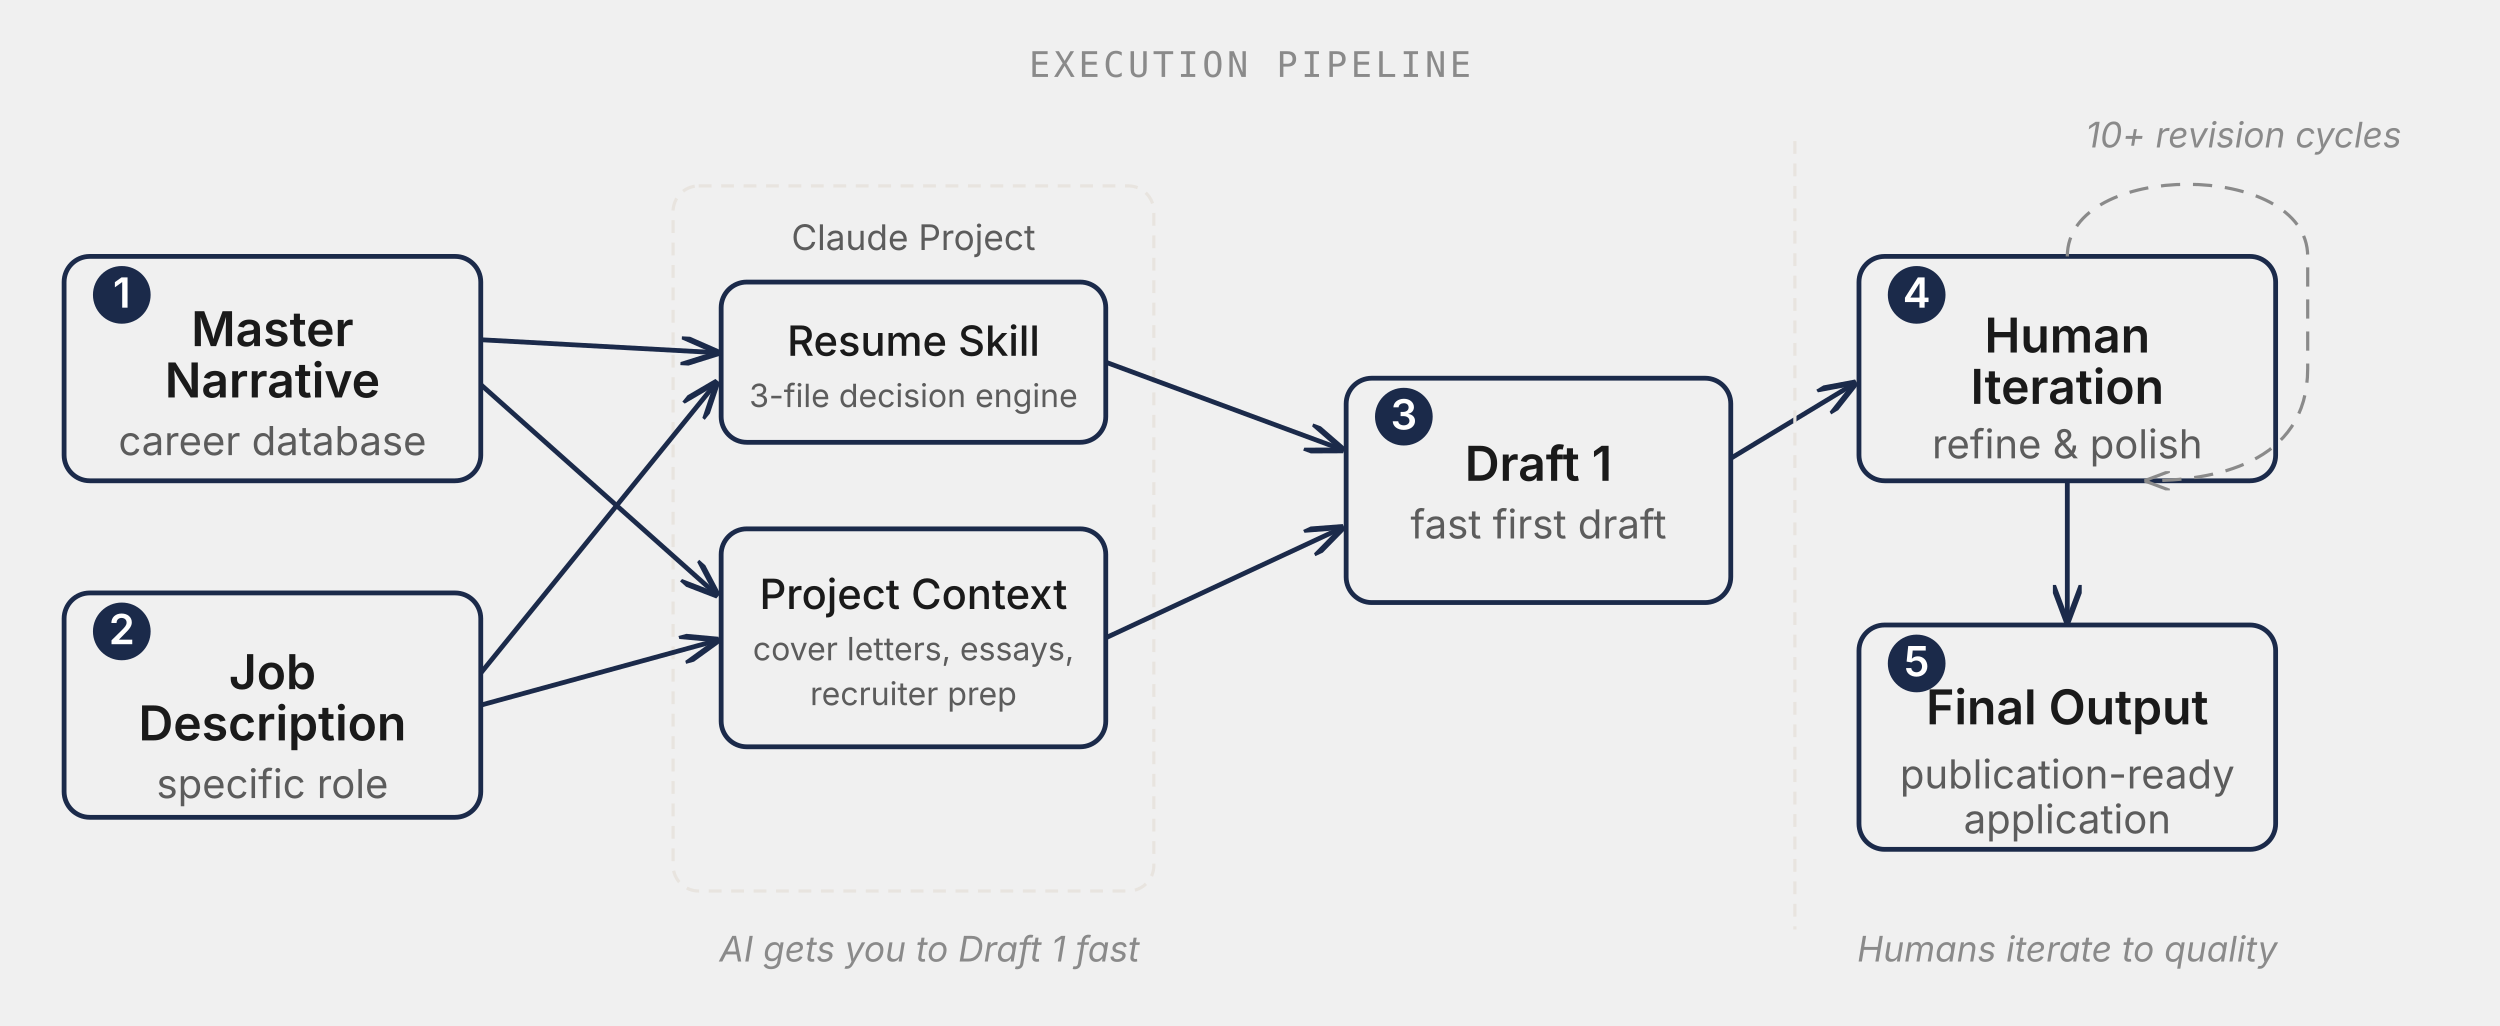
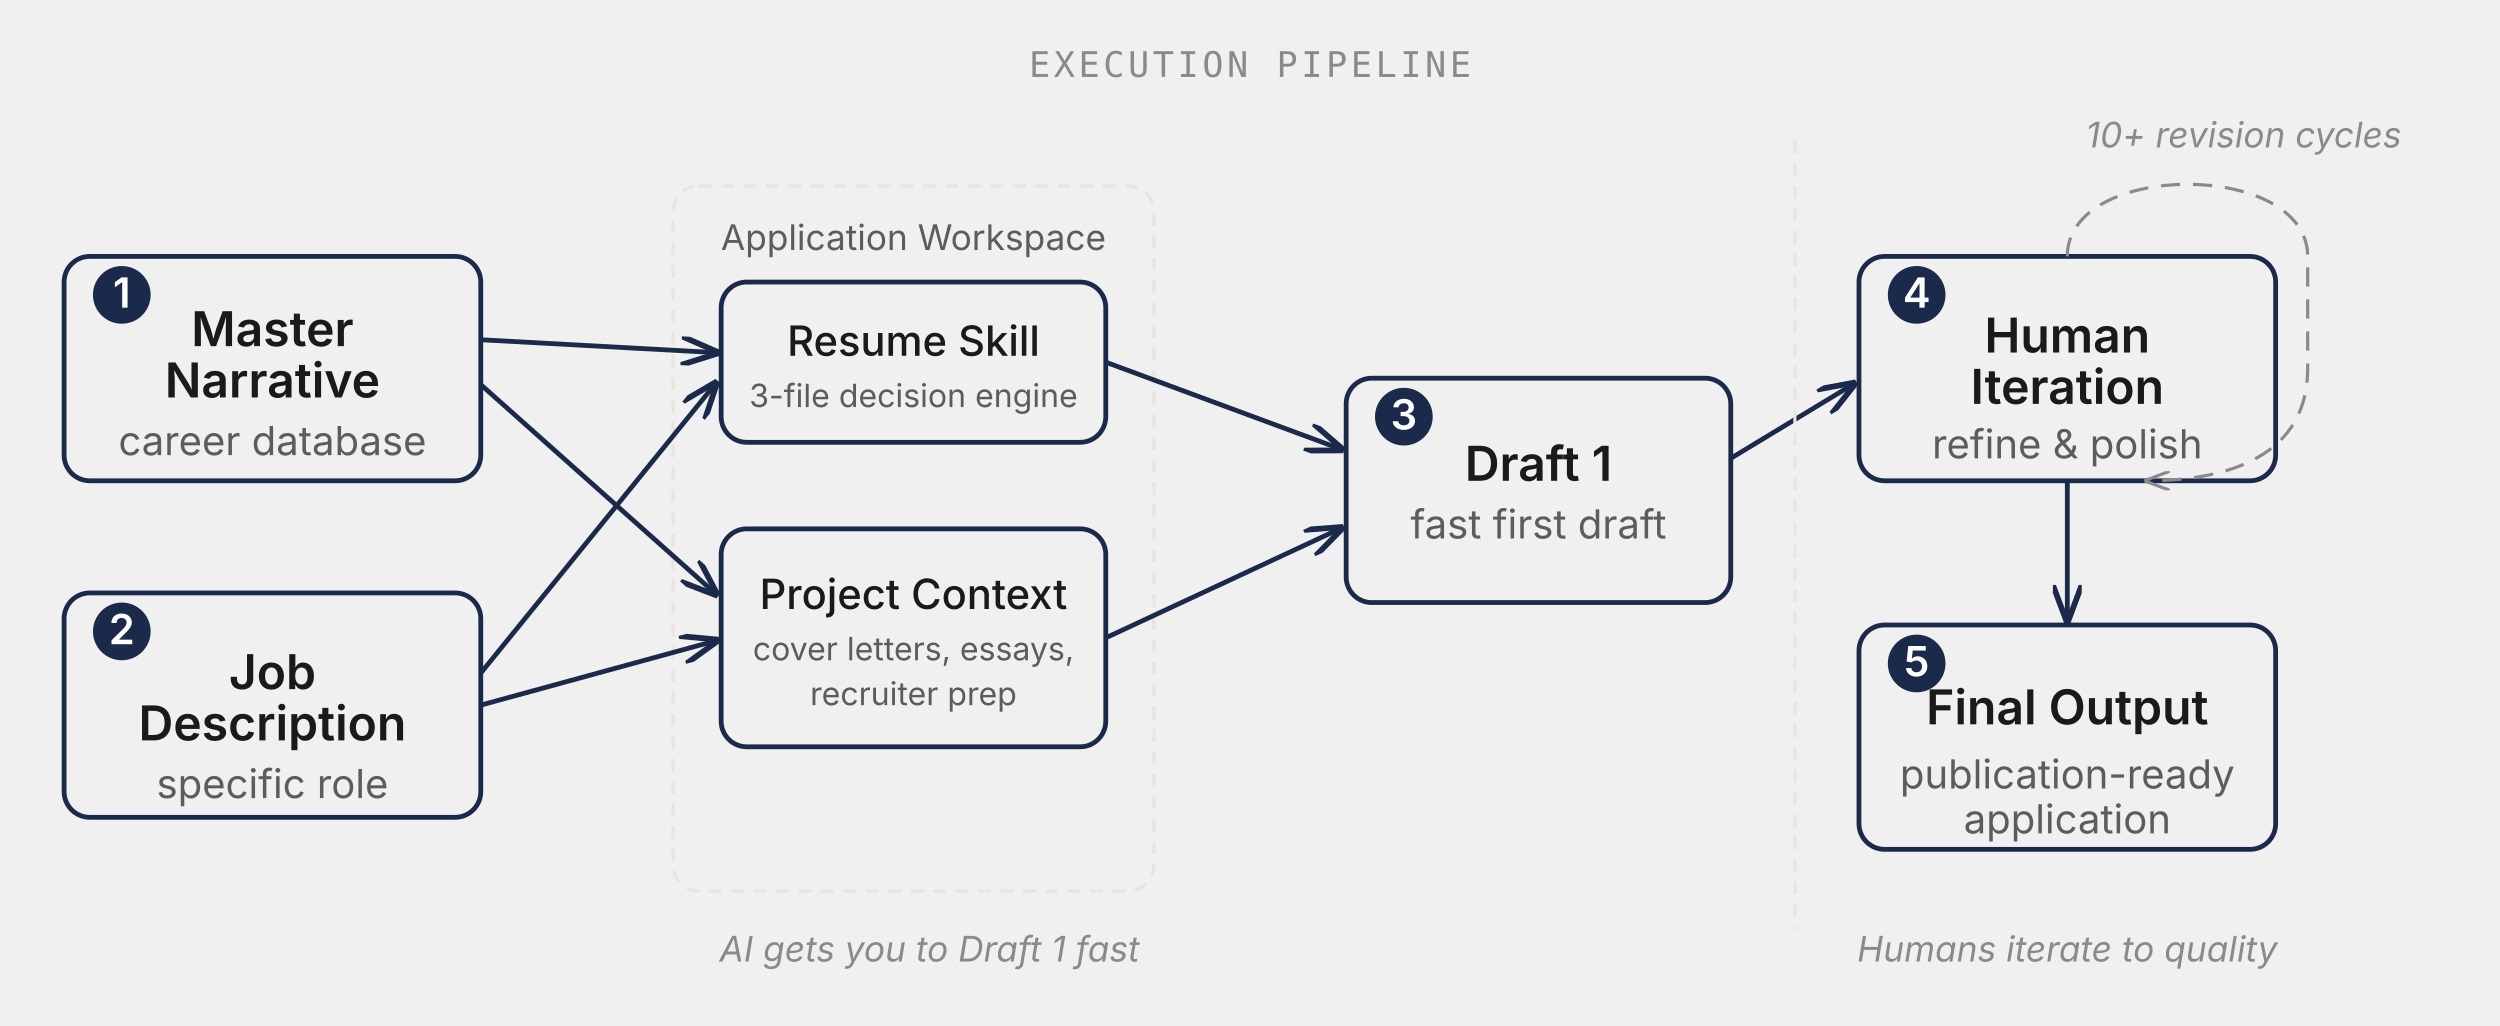
<svg xmlns="http://www.w3.org/2000/svg" viewBox="0 0 780 320" font-family="'DM Sans', -apple-system, BlinkMacSystemFont, sans-serif">
  <style>
    .step-box { fill: none; stroke: #1B2A4A; stroke-width: 1.5; rx: 8; }
    .step-num { font-size: 13px; font-weight: 600; fill: #fff; }
    .step-num-bg { fill: #1B2A4A; }
    .step-title { font-size: 15px; font-weight: 600; fill: #1A1A1A; }
    .step-desc { font-size: 12.5px; fill: #5C5C5C; }
    .arrow { stroke: #1B2A4A; stroke-width: 1.5; fill: none; marker-end: url(#arrowhead); }
    .arrow-path { fill: none; stroke: #1B2A4A; stroke-width: 1.2; }
    .feedback { stroke: #8A8A8A; stroke-width: 1; stroke-dasharray: 6 4; fill: none; marker-end: url(#arrowGray); }
    .feedback-path { fill: none; stroke: #8A8A8A; stroke-width: 1; }
    .feedback-label { font-size: 11px; fill: #8A8A8A; font-style: italic; }
    .header { font-size: 11px; font-weight: 500; fill: #8A8A8A; letter-spacing: 0.1em; text-transform: uppercase; font-family: 'JetBrains Mono', 'SF Mono', monospace; }
    .skill-label { font-size: 13px; font-weight: 500; fill: #1A1A1A; }

    [data-theme="terminal"] .step-box { stroke: #3CEC6A; }
    [data-theme="terminal"] .step-num-bg { fill: #3CEC6A; }
    [data-theme="terminal"] .step-num { fill: #0A1A10; }
    [data-theme="terminal"] .step-title { fill: #D4E4D4; }
    [data-theme="terminal"] .step-desc { fill: #8FA88F; }
    [data-theme="terminal"] .skill-label { fill: #D4E4D4; }
    [data-theme="terminal"] .arrow { stroke: #3CEC6A; }
    [data-theme="terminal"] .arrow-path { stroke: #3CEC6A; }
    [data-theme="terminal"] .feedback { stroke: #5A7A5A; }
    [data-theme="terminal"] .feedback-path { stroke: #5A7A5A; }
    [data-theme="terminal"] .feedback-label { fill: #5A7A5A; }
    [data-theme="terminal"] .header { fill: #5A7A5A; }
  </style>
  <defs>
    <marker id="arrowhead" markerWidth="8" markerHeight="6" refX="7" refY="3" orient="auto">
      <path d="M0,0 L8,3 L0,6" class="arrow-path" />
    </marker>
    <marker id="arrowGray" markerWidth="8" markerHeight="6" refX="7" refY="3" orient="auto">
      <path d="M0,0 L8,3 L0,6" class="feedback-path" />
    </marker>
  </defs>
  <text x="390" y="24" text-anchor="middle" class="header">EXECUTION PIPELINE</text>
  <rect x="20" y="80" width="130" height="70" class="step-box" rx="8" />
  <circle cx="38" cy="92" r="9" class="step-num-bg" />
  <text x="38" y="96" text-anchor="middle" class="step-num">1</text>
  <text x="85" y="108" text-anchor="middle" class="step-title">Master</text>
  <text x="85" y="124" text-anchor="middle" class="step-title">Narrative</text>
  <text x="85" y="142" text-anchor="middle" class="step-desc">career database</text>
  <rect x="20" y="185" width="130" height="70" class="step-box" rx="8" />
  <circle cx="38" cy="197" r="9" class="step-num-bg" />
  <text x="38" y="201" text-anchor="middle" class="step-num">2</text>
  <text x="85" y="215" text-anchor="middle" class="step-title">Job</text>
  <text x="85" y="231" text-anchor="middle" class="step-title">Description</text>
  <text x="85" y="249" text-anchor="middle" class="step-desc">specific role</text>
  <rect x="210" y="58" width="150" height="220" rx="8" fill="none" stroke="#E8E4DF" stroke-width="1" stroke-dasharray="4 3" />
-   <text x="285" y="78" text-anchor="middle" class="step-desc" style="font-size:11px;">Claude Project</text>
+   <text x="285" y="78" text-anchor="middle" class="step-desc" style="font-size:11px;">Application Workspace</text>
  <rect x="225" y="88" width="120" height="50" class="step-box" rx="8" />
  <text x="285" y="111" text-anchor="middle" class="skill-label">Resume Skill</text>
  <text x="285" y="127" text-anchor="middle" class="step-desc" style="font-size:10px;">3-file decision engine</text>
  <rect x="225" y="165" width="120" height="68" class="step-box" rx="8" />
  <text x="285" y="190" text-anchor="middle" class="skill-label">Project Context</text>
  <text x="285" y="206" text-anchor="middle" class="step-desc" style="font-size:10px;">cover letters, essays,</text>
  <text x="285" y="220" text-anchor="middle" class="step-desc" style="font-size:10px;">recruiter prep</text>
  <line x1="150" y1="106" x2="223" y2="110" class="arrow" />
  <line x1="150" y1="120" x2="223" y2="185" class="arrow" />
  <line x1="150" y1="210" x2="223" y2="120" class="arrow" />
  <line x1="150" y1="220" x2="223" y2="200" class="arrow" />
  <rect x="420" y="118" width="120" height="70" class="step-box" rx="8" />
  <circle cx="438" cy="130" r="9" class="step-num-bg" />
  <text x="438" y="134" text-anchor="middle" class="step-num">3</text>
  <text x="480" y="150" text-anchor="middle" class="step-title">Draft 1</text>
  <text x="480" y="168" text-anchor="middle" class="step-desc">fast first draft</text>
  <line x1="345" y1="113" x2="418" y2="140" class="arrow" />
  <line x1="345" y1="199" x2="418" y2="165" class="arrow" />
  <rect x="580" y="80" width="130" height="70" class="step-box" rx="8" />
  <circle cx="598" cy="92" r="9" class="step-num-bg" />
  <text x="598" y="96" text-anchor="middle" class="step-num">4</text>
  <text x="645" y="110" text-anchor="middle" class="step-title">Human</text>
  <text x="645" y="126" text-anchor="middle" class="step-title">Iteration</text>
  <text x="645" y="143" text-anchor="middle" class="step-desc">refine &amp; polish</text>
  <line x1="540" y1="143" x2="578" y2="120" class="arrow" />
  <path d="M 645,80 C 645,50 720,50 720,80 L 720,115 C 720,145 690,150 670,150" class="feedback" />
  <text x="700" y="46" text-anchor="middle" class="feedback-label">10+ revision cycles</text>
  <rect x="580" y="195" width="130" height="70" class="step-box" rx="8" />
  <circle cx="598" cy="207" r="9" class="step-num-bg" />
  <text x="598" y="211" text-anchor="middle" class="step-num">5</text>
  <text x="645" y="226" text-anchor="middle" class="step-title">Final Output</text>
  <text x="645" y="246" text-anchor="middle" class="step-desc">publication-ready</text>
  <text x="645" y="260" text-anchor="middle" class="step-desc">application</text>
  <line x1="645" y1="150" x2="645" y2="193" class="arrow" />
  <line x1="560" y1="44" x2="560" y2="290" stroke="#E8E4DF" stroke-width="1" stroke-dasharray="4 3" />
  <text x="290" y="300" text-anchor="middle" class="feedback-label">AI gets you to Draft 1 fast</text>
  <text x="645" y="300" text-anchor="middle" class="feedback-label">Humans iterate to quality</text>
</svg>
